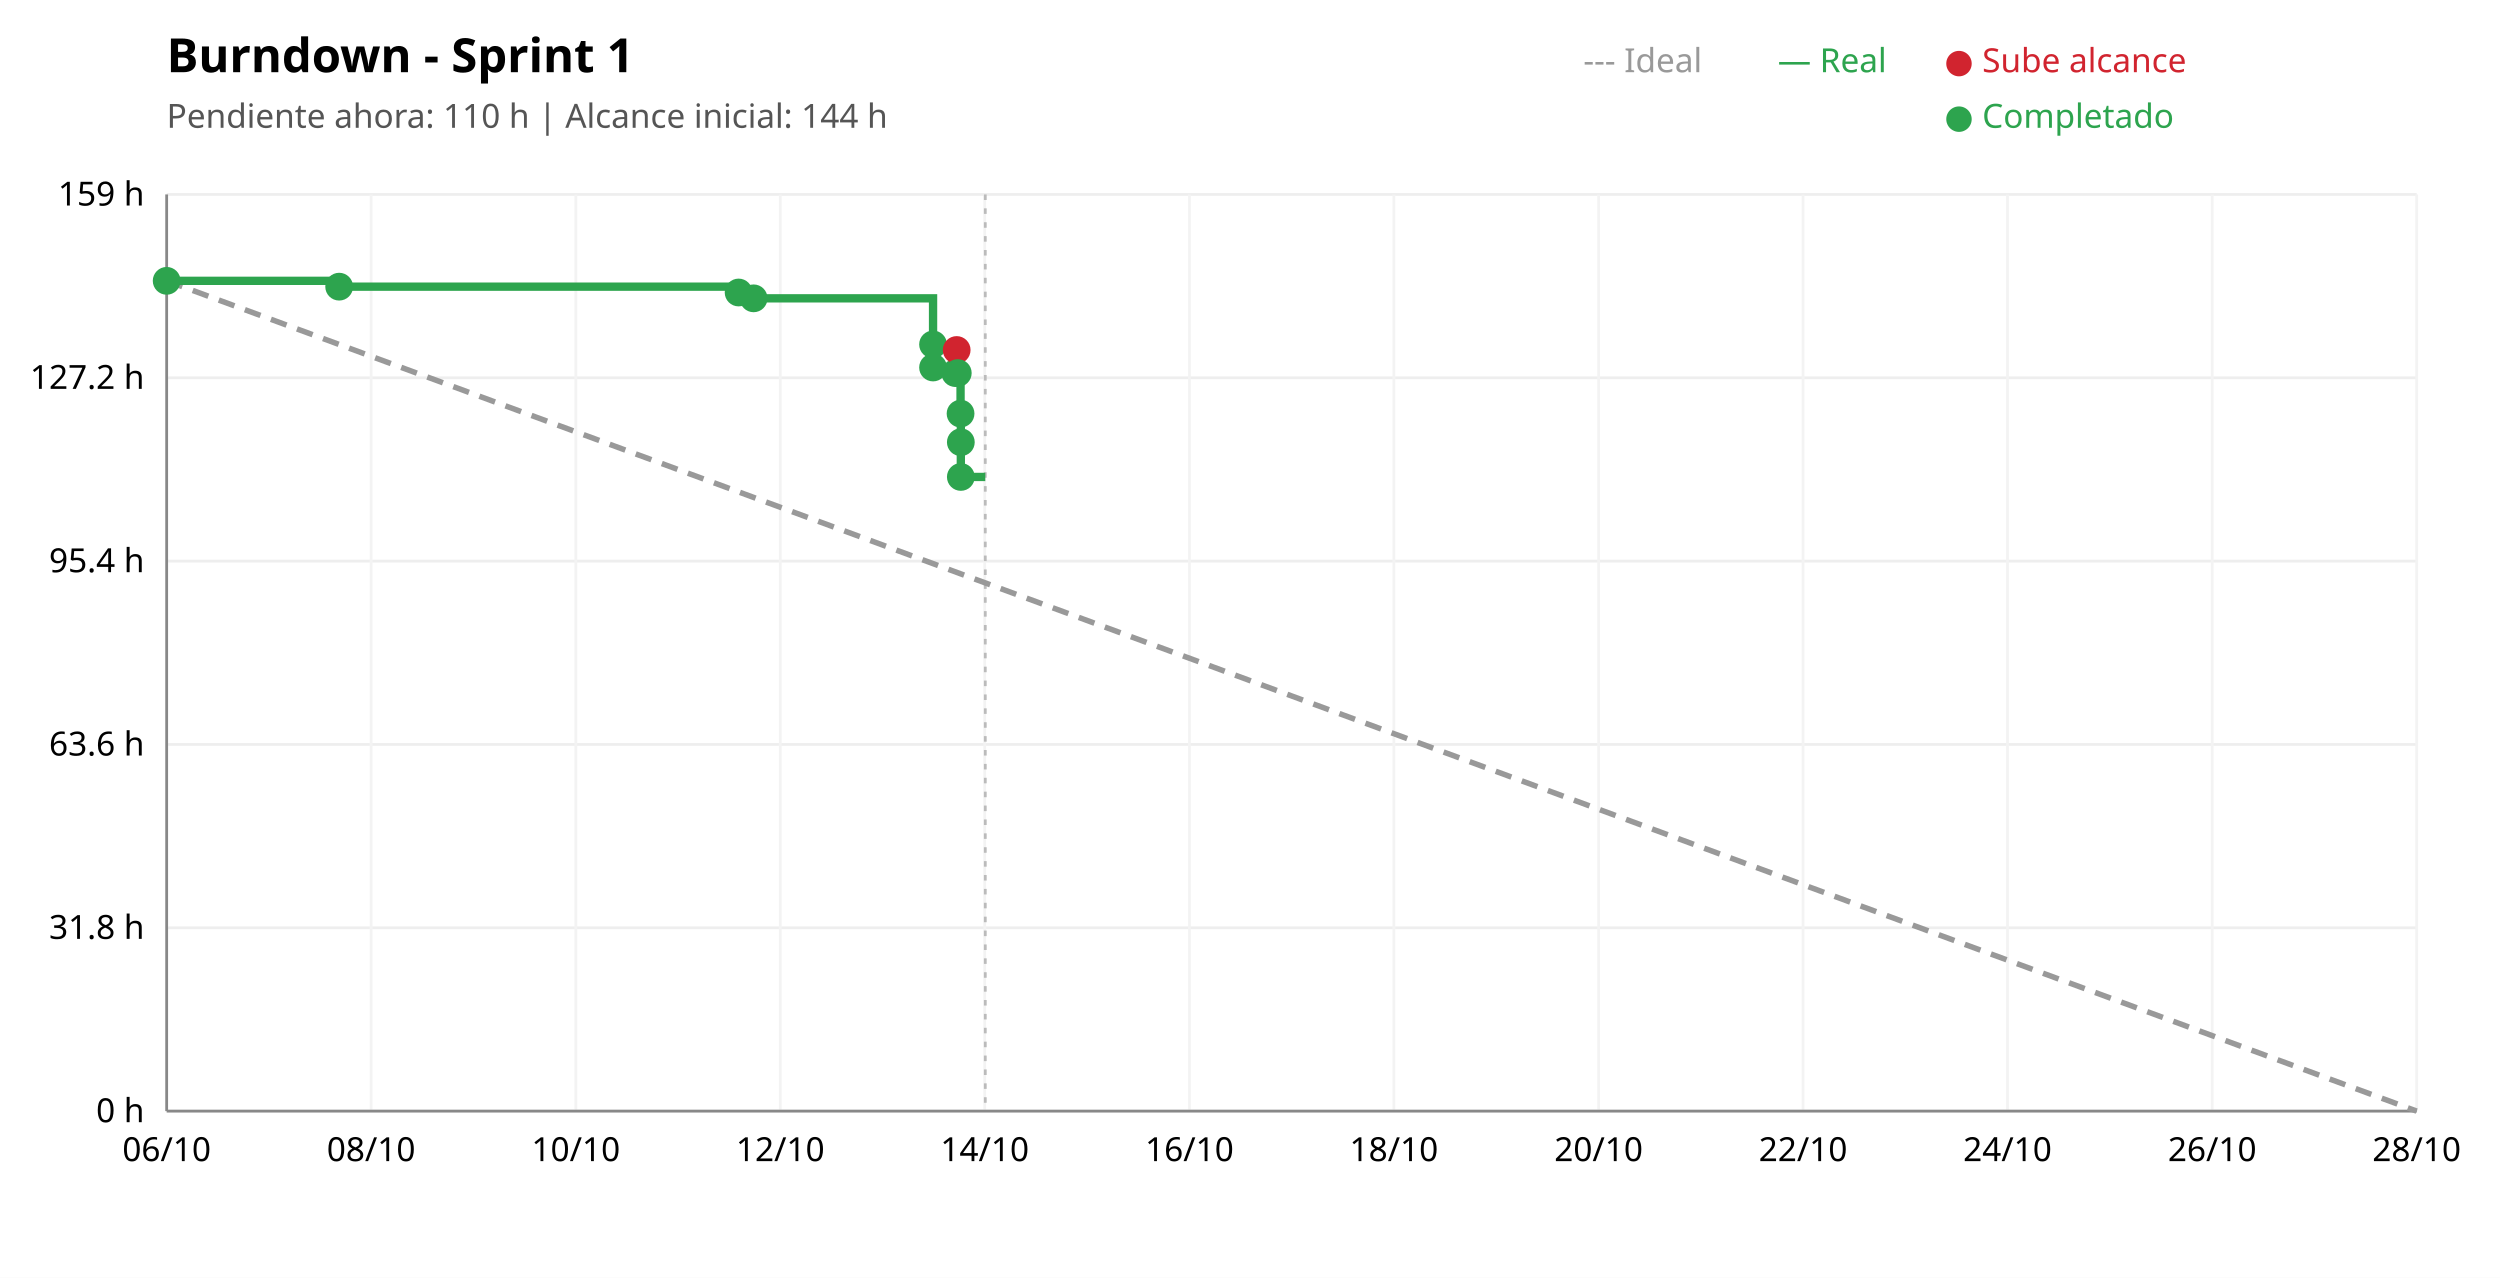
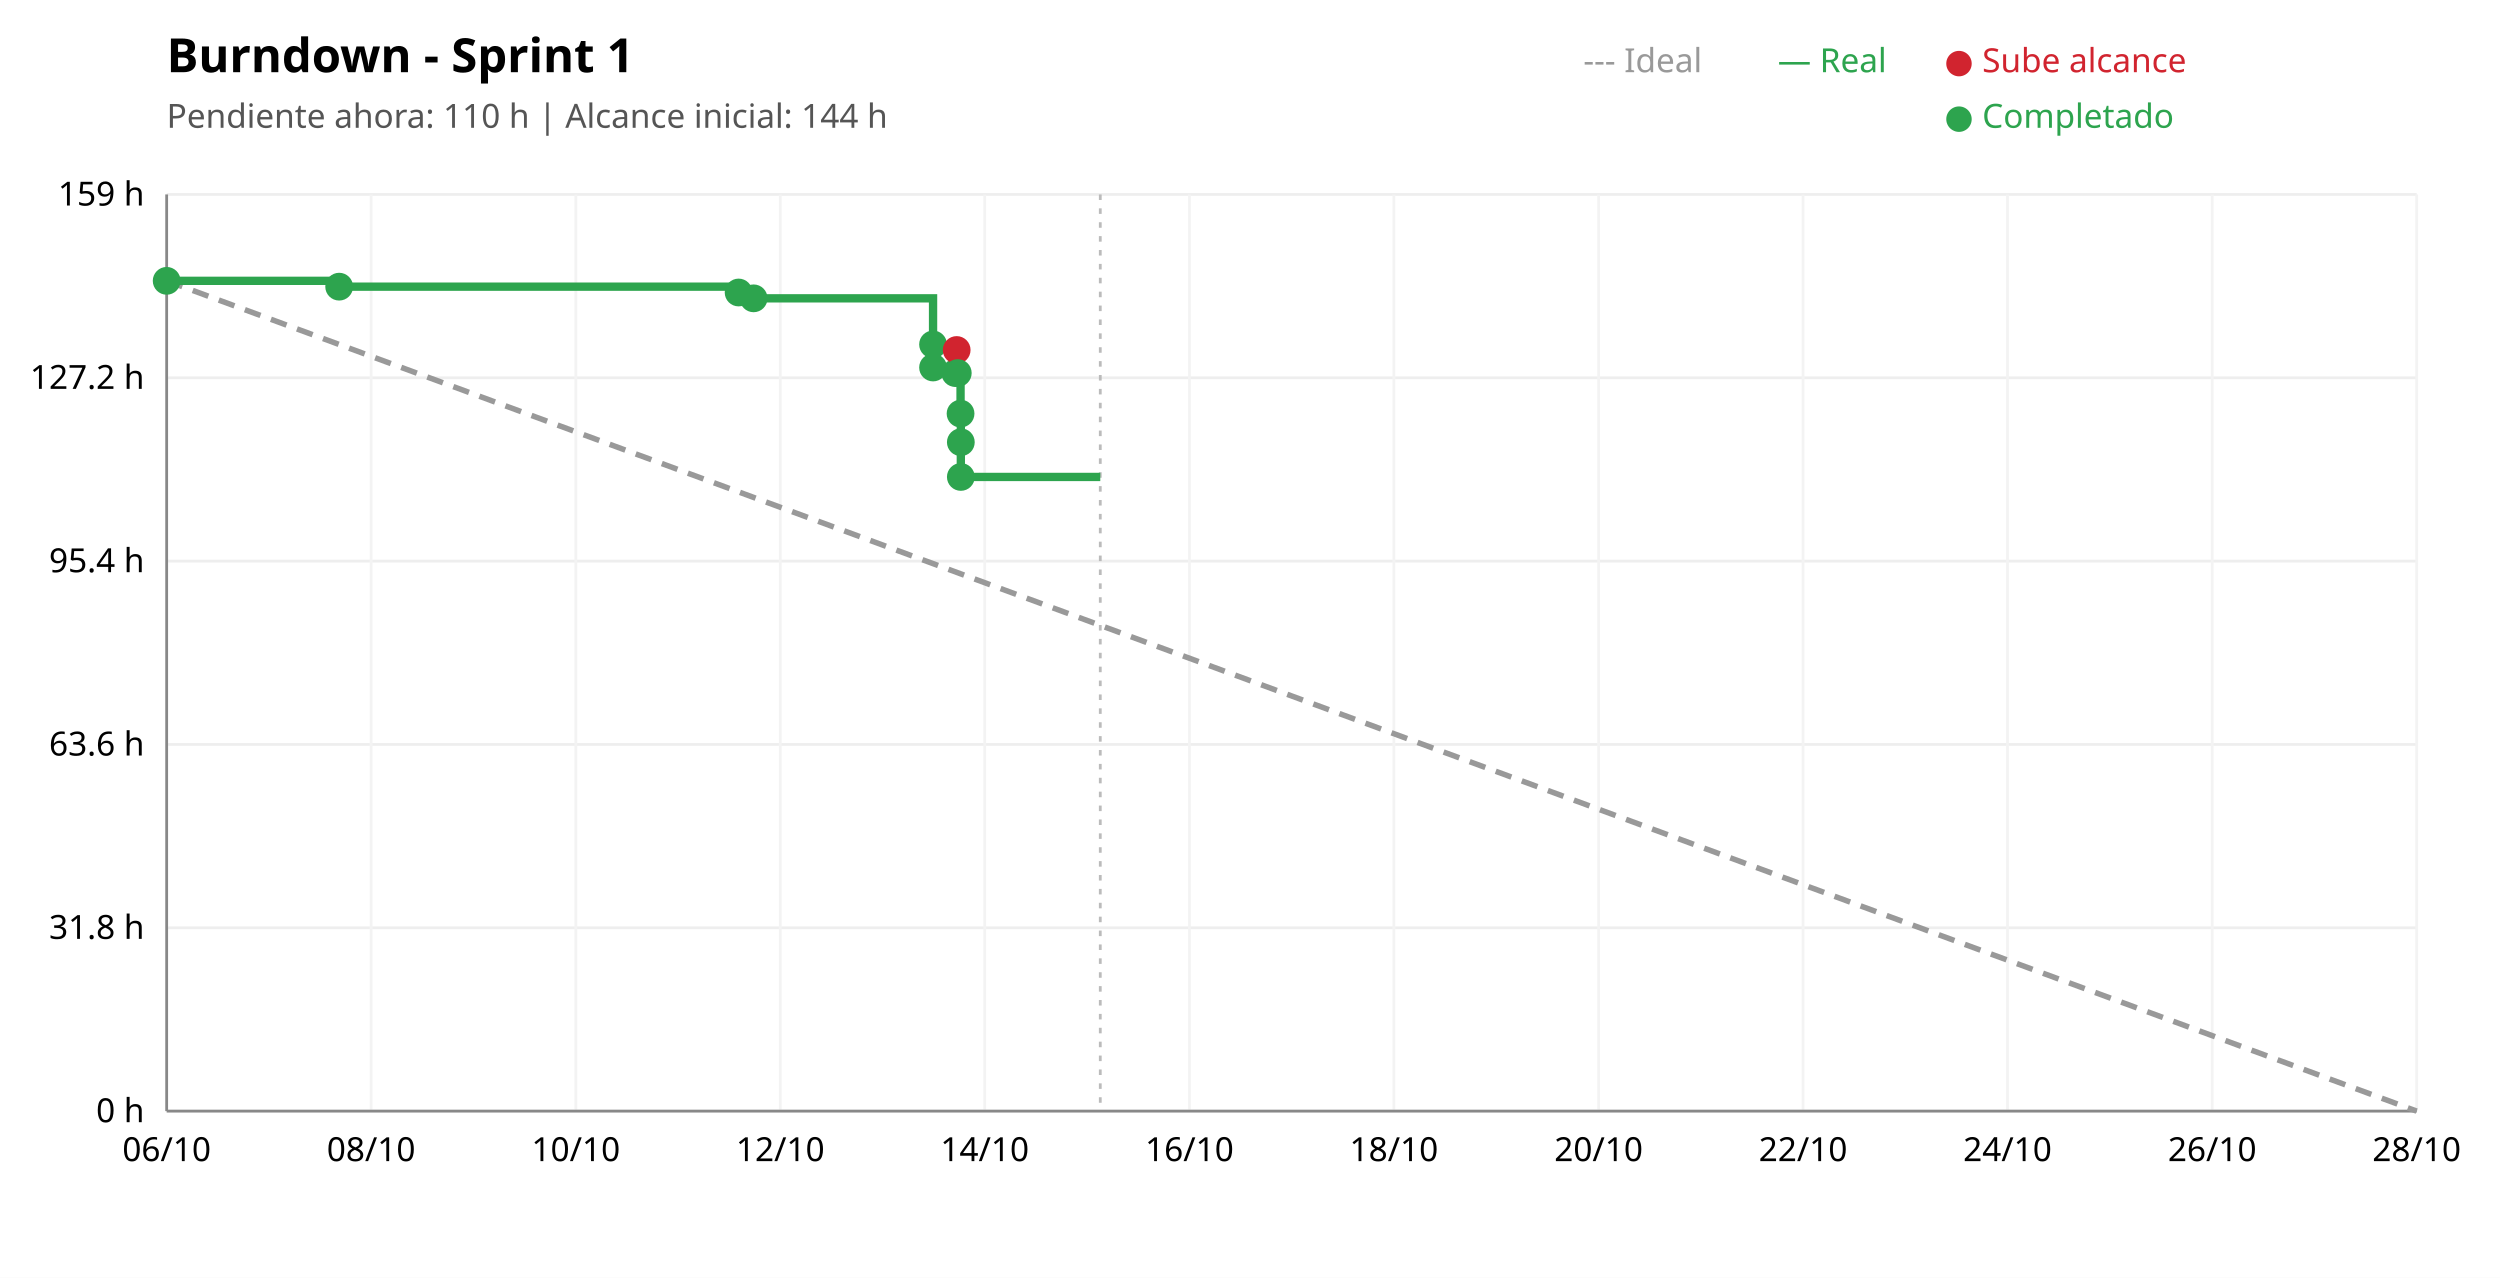
<svg xmlns="http://www.w3.org/2000/svg" width="900" height="460" font-family="sans-serif" font-size="12">
  <rect width="100%" height="100%" fill="white" />
  <text x="60" y="26" font-size="17" font-weight="bold">Burndown - Sprint 1</text>
  <text x="60" y="46" fill="#555">Pendiente ahora: 110 h  |  Alcance inicial: 144 h</text>
  <line x1="60" y1="400.0" x2="870" y2="400.0" stroke="#eee" />
  <text x="52" y="404.0" text-anchor="end">0 h</text>
  <line x1="60" y1="334.0" x2="870" y2="334.0" stroke="#eee" />
  <text x="52" y="338.0" text-anchor="end">31.8 h</text>
  <line x1="60" y1="268.0" x2="870" y2="268.0" stroke="#eee" />
  <text x="52" y="272.0" text-anchor="end">63.6 h</text>
  <line x1="60" y1="202.0" x2="870" y2="202.0" stroke="#eee" />
  <text x="52" y="206.0" text-anchor="end">95.4 h</text>
  <line x1="60" y1="136.0" x2="870" y2="136.0" stroke="#eee" />
  <text x="52" y="140.0" text-anchor="end">127.2 h</text>
  <line x1="60" y1="70.0" x2="870" y2="70.0" stroke="#eee" />
  <text x="52" y="74.0" text-anchor="end">159 h</text>
  <line x1="60.0" y1="70" x2="60.0" y2="400" stroke="#f3f3f3" />
  <text x="60.0" y="418" text-anchor="middle">06/10</text>
  <line x1="133.6" y1="70" x2="133.6" y2="400" stroke="#f3f3f3" />
  <text x="133.6" y="418" text-anchor="middle">08/10</text>
  <line x1="207.3" y1="70" x2="207.3" y2="400" stroke="#f3f3f3" />
  <text x="207.3" y="418" text-anchor="middle">10/10</text>
  <line x1="280.9" y1="70" x2="280.9" y2="400" stroke="#f3f3f3" />
  <text x="280.9" y="418" text-anchor="middle">12/10</text>
  <line x1="354.5" y1="70" x2="354.5" y2="400" stroke="#f3f3f3" />
  <text x="354.5" y="418" text-anchor="middle">14/10</text>
  <line x1="428.2" y1="70" x2="428.2" y2="400" stroke="#f3f3f3" />
  <text x="428.2" y="418" text-anchor="middle">16/10</text>
  <line x1="501.8" y1="70" x2="501.8" y2="400" stroke="#f3f3f3" />
  <text x="501.8" y="418" text-anchor="middle">18/10</text>
  <line x1="575.5" y1="70" x2="575.5" y2="400" stroke="#f3f3f3" />
  <text x="575.5" y="418" text-anchor="middle">20/10</text>
  <line x1="649.1" y1="70" x2="649.1" y2="400" stroke="#f3f3f3" />
  <text x="649.1" y="418" text-anchor="middle">22/10</text>
  <line x1="722.7" y1="70" x2="722.7" y2="400" stroke="#f3f3f3" />
  <text x="722.7" y="418" text-anchor="middle">24/10</text>
  <line x1="796.4" y1="70" x2="796.4" y2="400" stroke="#f3f3f3" />
  <text x="796.4" y="418" text-anchor="middle">26/10</text>
  <line x1="870.0" y1="70" x2="870.0" y2="400" stroke="#f3f3f3" />
  <text x="870.0" y="418" text-anchor="middle">28/10</text>
  <line x1="60" y1="400" x2="870" y2="400" stroke="#888" />
  <line x1="60" y1="70" x2="60" y2="400" stroke="#888" />
-   <line x1="354.7" y1="70" x2="354.7" y2="400" stroke="#bbb" stroke-dasharray="2 3" />
+   <line x1="396.1" y1="70" x2="396.1" y2="400" stroke="#bbb" stroke-dasharray="2 3" />
  <polyline points="60.0,101.1 870.0,400.0" fill="none" stroke="#999" stroke-dasharray="6 4" stroke-width="2" />
-   <polyline points="60.0,101.1 122.1,101.1 122.1,103.2 265.9,103.2 265.9,105.3 271.3,105.3 271.3,107.4 335.9,107.4 335.9,124.0 335.9,124.0 335.9,132.3 343.9,132.3 343.9,134.3 344.4,134.3 344.4,126.0 344.8,126.0 344.8,134.3 345.8,134.3 345.8,148.9 345.9,148.9 345.9,159.2 345.9,159.2 345.9,171.7 354.7,171.7" fill="none" stroke="#2da44e" stroke-width="3" />
+   <polyline points="60.0,101.1 122.1,101.1 122.1,103.2 265.9,103.2 265.9,105.3 271.3,105.3 271.3,107.4 335.9,107.4 335.9,124.0 335.9,124.0 335.9,132.3 343.9,132.3 343.9,134.3 344.4,134.3 344.4,126.0 344.8,126.0 344.8,134.3 345.8,134.3 345.8,148.9 345.9,148.9 345.9,159.2 345.9,159.2 345.9,171.7 396.1,171.7" fill="none" stroke="#2da44e" stroke-width="3" />
  <circle cx="122.1" cy="103.2" r="5" fill="#2da44e" />
  <circle cx="265.9" cy="105.3" r="5" fill="#2da44e" />
  <circle cx="271.3" cy="107.4" r="5" fill="#2da44e" />
  <circle cx="335.9" cy="124.0" r="5" fill="#2da44e" />
  <circle cx="335.9" cy="132.3" r="5" fill="#2da44e" />
  <circle cx="343.9" cy="134.3" r="5" fill="#2da44e" />
  <circle cx="344.4" cy="126.0" r="5" fill="#d1242f" />
  <circle cx="344.8" cy="134.3" r="5" fill="#2da44e" />
  <circle cx="345.8" cy="148.9" r="5" fill="#2da44e" />
  <circle cx="345.9" cy="159.2" r="5" fill="#2da44e" />
  <circle cx="345.9" cy="171.7" r="5" fill="#2da44e" />
  <circle cx="60.0" cy="101.1" r="5" fill="#2da44e" />
  <text x="570" y="26" fill="#999">--- Ideal</text>
  <text x="640" y="26" fill="#2da44e">— Real</text>
  <text x="700" y="26" fill="#d1242f">● Sube alcance</text>
  <text x="700" y="46" fill="#2da44e">● Completado</text>
</svg>
